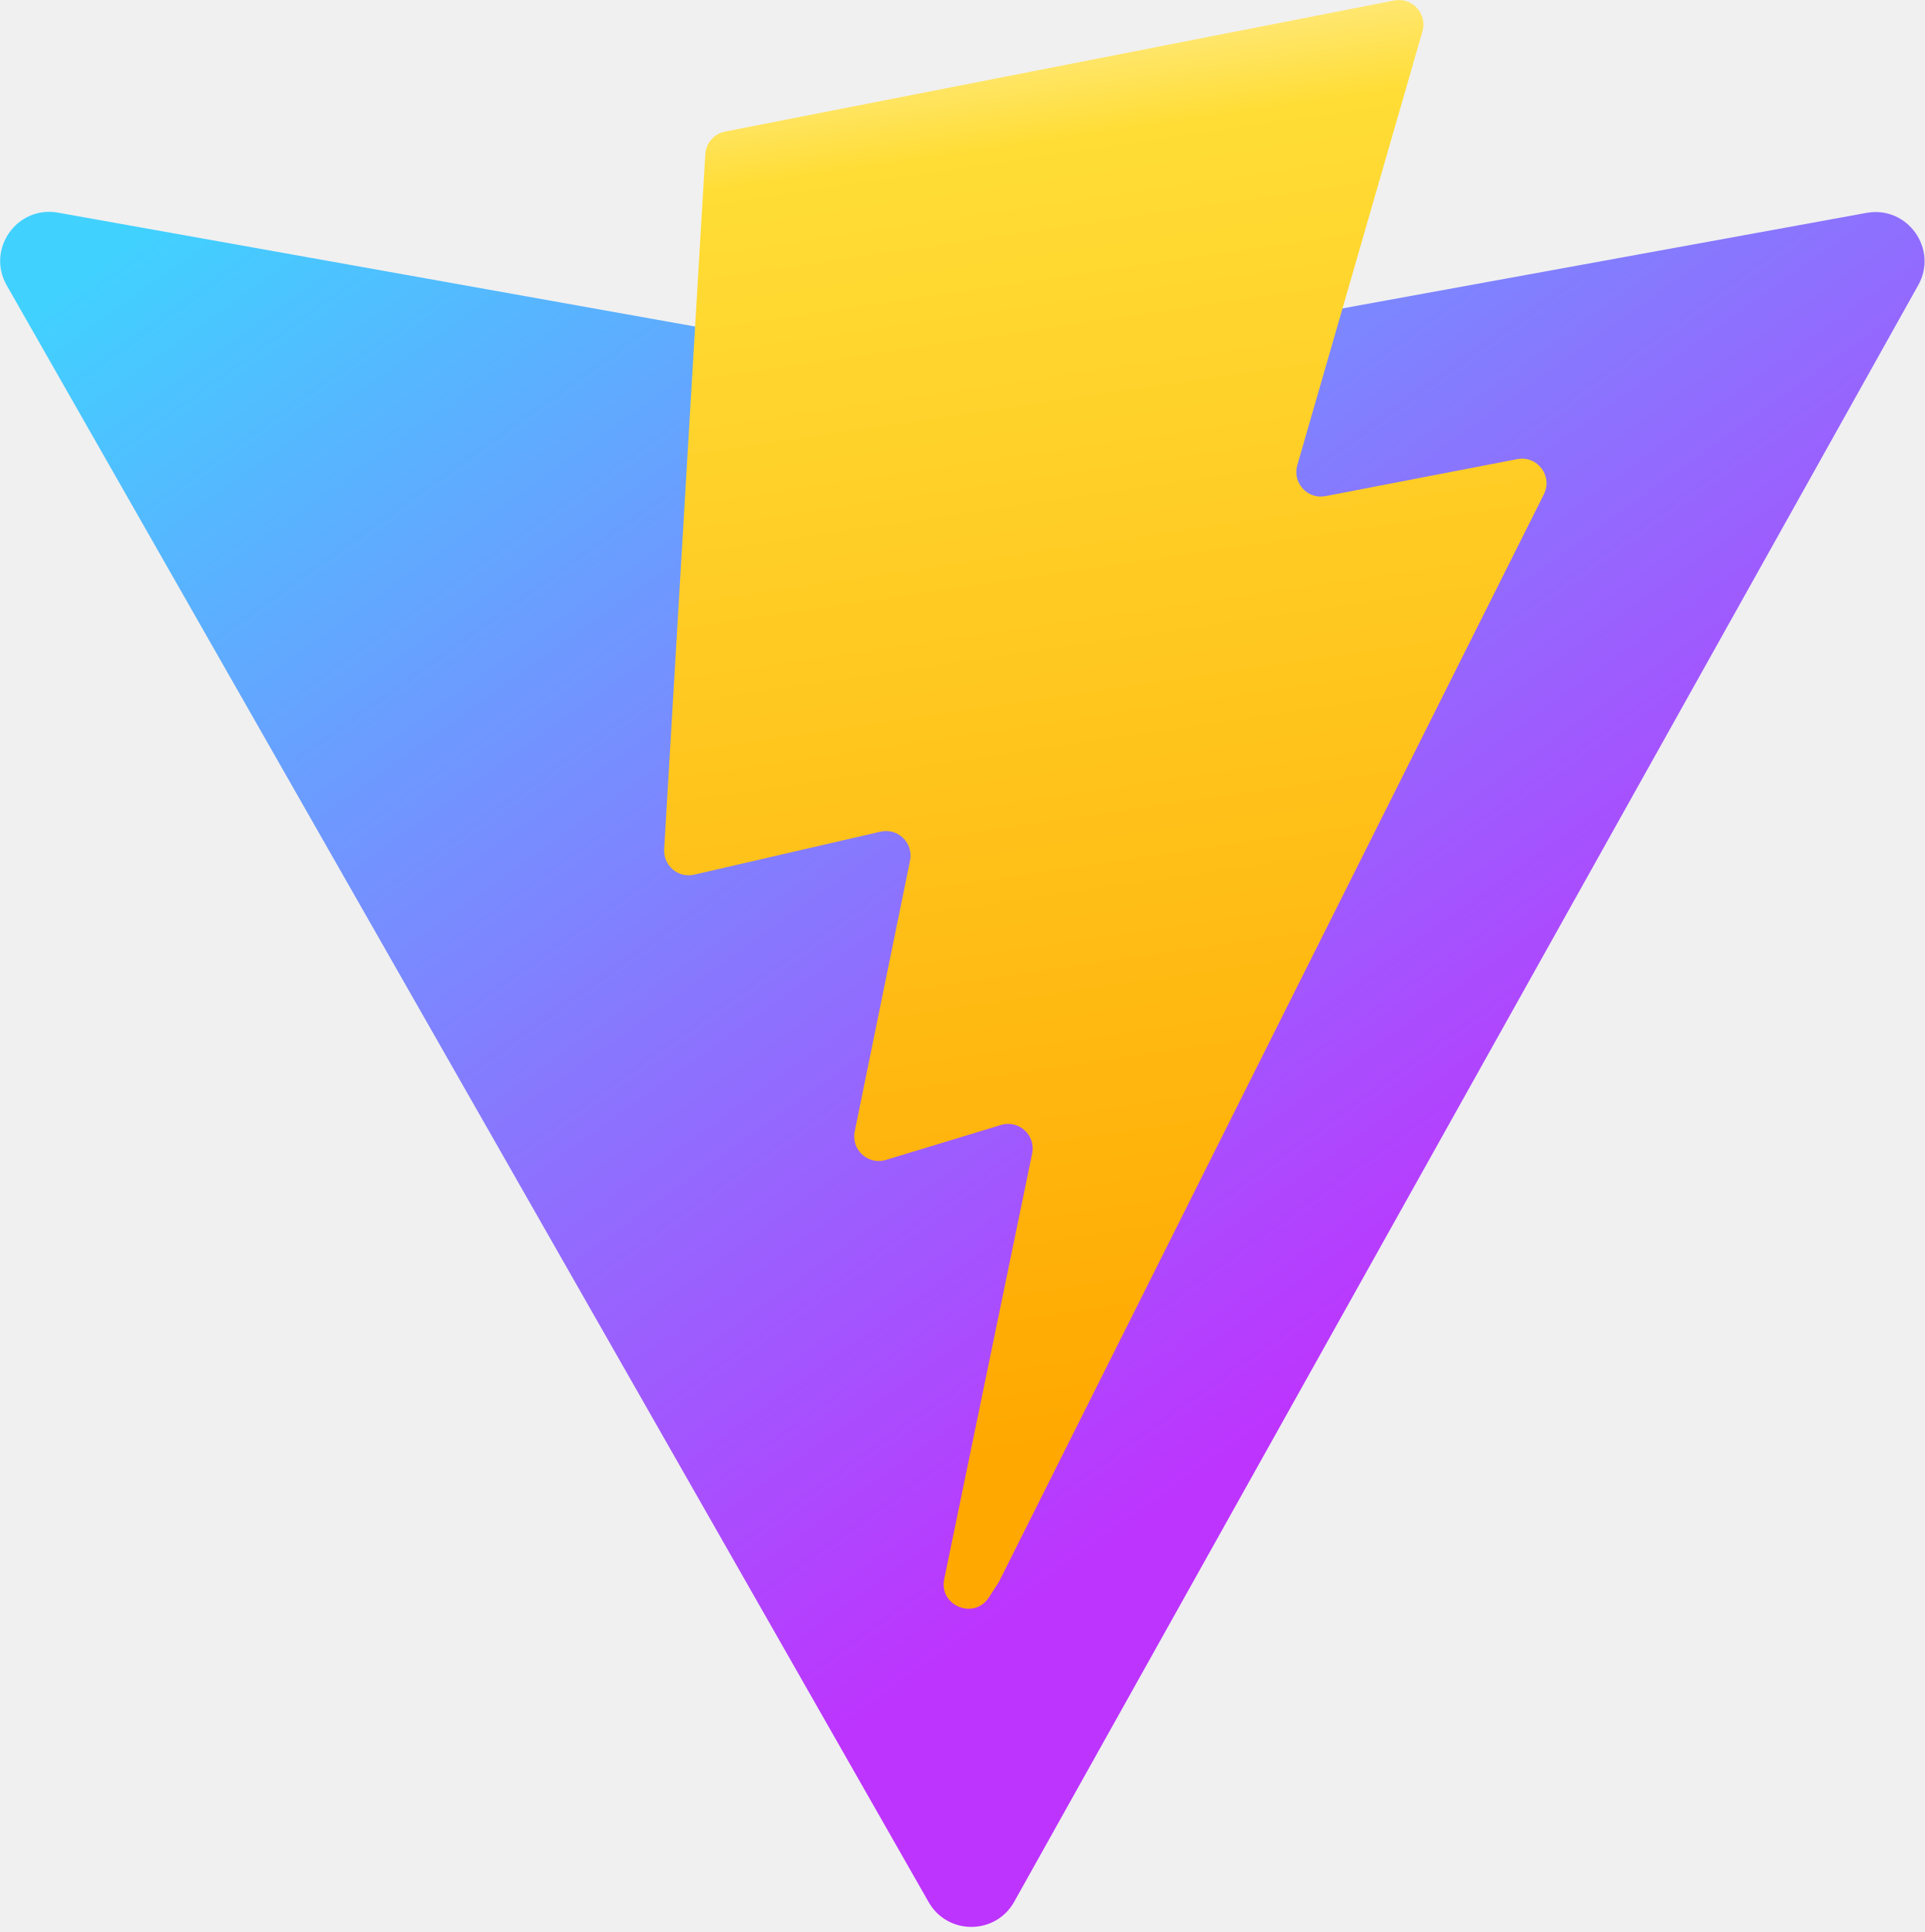
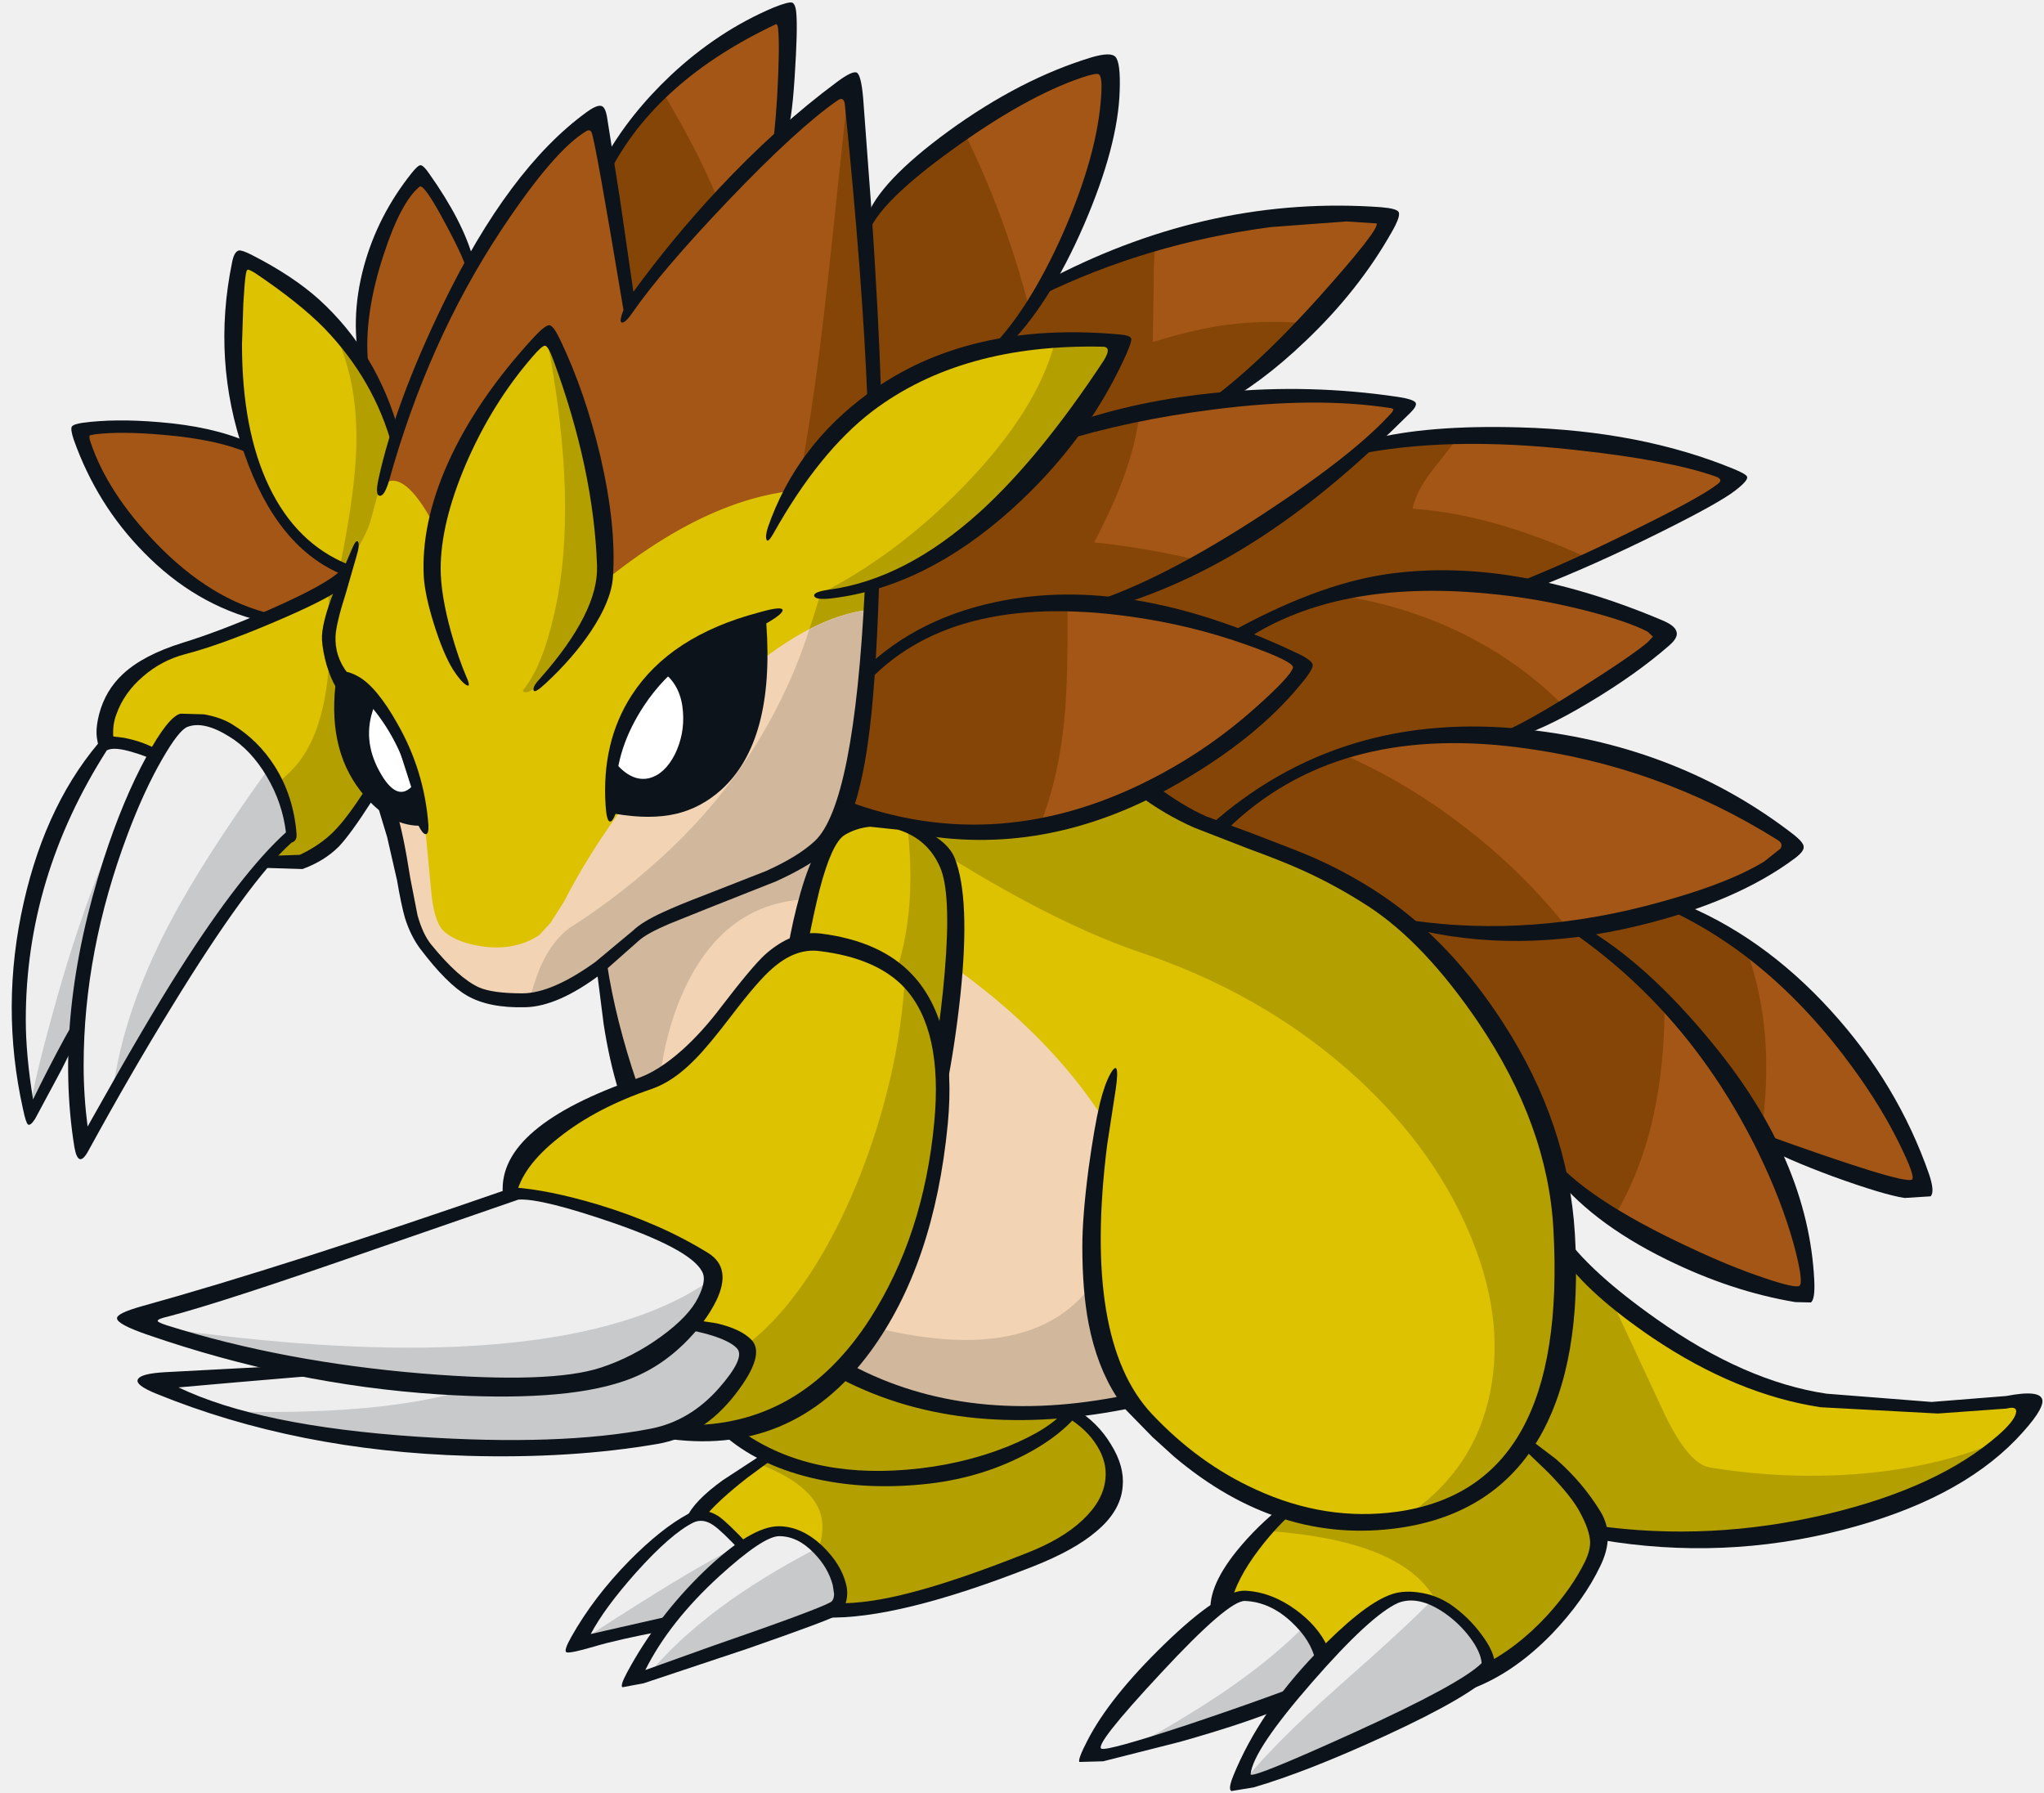
- <svg xmlns="http://www.w3.org/2000/svg" aria-hidden="true" role="img" class="iconify iconify--logos" width="31.88" height="32" preserveAspectRatio="xMidYMid meet" viewBox="0 0 256 257">
-   <defs>
-     <linearGradient id="IconifyId1813088fe1fbc01fb466" x1="-.828%" x2="57.636%" y1="7.652%" y2="78.411%">
-       <stop offset="0%" stop-color="#41D1FF" />
-       <stop offset="100%" stop-color="#BD34FE" />
-     </linearGradient>
-     <linearGradient id="IconifyId1813088fe1fbc01fb467" x1="43.376%" x2="50.316%" y1="2.242%" y2="89.03%">
-       <stop offset="0%" stop-color="#FFEA83" />
-       <stop offset="8.333%" stop-color="#FFDD35" />
-       <stop offset="100%" stop-color="#FFA800" />
-     </linearGradient>
-   </defs>
-   <path fill="url(#IconifyId1813088fe1fbc01fb466)" d="M255.153 37.938L134.897 252.976c-2.483 4.44-8.862 4.466-11.382.048L.875 37.958c-2.746-4.814 1.371-10.646 6.827-9.67l120.385 21.517a6.537 6.537 0 0 0 2.322-.004l117.867-21.483c5.438-.991 9.574 4.796 6.877 9.62Z" />
-   <path fill="url(#IconifyId1813088fe1fbc01fb467)" d="M185.432.063L96.44 17.501a3.268 3.268 0 0 0-2.634 3.014l-5.474 92.456a3.268 3.268 0 0 0 3.997 3.378l24.777-5.718c2.318-.535 4.413 1.507 3.936 3.838l-7.361 36.047c-.495 2.426 1.782 4.5 4.151 3.78l15.304-4.649c2.372-.72 4.652 1.36 4.15 3.788l-11.698 56.621c-.732 3.542 3.979 5.473 5.943 2.437l1.313-2.028l72.516-144.72c1.215-2.423-.88-5.186-3.54-4.672l-25.505 4.922c-2.396.462-4.435-1.77-3.759-4.114l16.646-57.705c.677-2.35-1.37-4.583-3.769-4.113Z" />
+ <svg xmlns="http://www.w3.org/2000/svg" version="1.1" width="309px" height="271px" viewBox="-1.8 -0.15 309.15 270.65">
+   <g>
+     <path fill="#dcc200" d="M153.55 235.45 Q133.6 243.3 124.05 243.0 119.7 242.85 115.5 241.15 113.05 240.2 107.25 237.05 99.6 232.95 104.85 227.05 106.6 225.1 110.1 222.65 L114.75 219.45 160.1 213.25 Q167.2 217.6 166.2 223.85 165.15 230.9 153.55 235.45" />
+     <path fill="#b49f00" d="M153.55 235.45 Q141.2 240.3 133.55 241.95 126.35 243.5 121.1 242.7 L120.25 240.7 Q119.35 239.1 119.6 238.75 123.45 232.65 122.35 228.7 121.0 224.0 112.65 220.9 L114.75 219.45 160.1 213.25 Q167.2 217.6 166.2 223.85 165.15 230.9 153.55 235.45" />
+     <path fill="#eeeeef" d="M110.7 233.7 L99.65 244.75 86.3 247.8 Q86.95 244.9 93.6 237.7 99.8 230.95 102.65 229.25 104.7 228.0 107.15 230.0 L110.7 233.7" />
+     <path fill="#c8c9ca" d="M95.25 241.9 Q104.95 235.8 110.25 233.25 L110.7 233.7 99.65 244.75 86.3 247.8 Q86.35 247.5 95.25 241.9" />
+     <path fill="#eeeeef" d="M123.65 236.3 Q126.65 241.25 124.2 242.6 122.45 243.55 111.1 247.6 L94.3 253.55 Q97.65 245.75 105.75 238.1 113.05 231.2 116.05 231.2 120.6 231.2 123.65 236.3" />
+     <path fill="#c8c9ca" d="M121.7 233.8 Q124.0 236.05 124.85 238.95 125.65 241.8 124.2 242.6 122.55 243.55 112.5 247.1 L96.3 252.8 Q104.85 242.55 121.7 233.8" />
+     <path fill="#a35615" d="M39.25 93.25 Q29.35 91.0 20.1 80.9 11.95 71.95 10.5 64.85 L21.55 64.45 Q30.2 64.95 35.3 67.15 L52.15 87.5 39.25 93.25" />
+     <path fill="#dcc200" d="M25.95 97.7 Q31.5 96.25 36.05 94.35 41.2 92.1 47.5 88.25 53.0 84.9 54.25 101.75 54.85 110.15 54.35 119.25 51.45 123.9 49.25 126.05 47.1 128.25 43.9 129.7 40.4 131.3 30.8 127.6 20.6 123.65 16.5 117.95 12.25 112.1 15.7 105.65 18.95 99.55 25.95 97.7" />
+     <path fill="#b49f00" d="M54.25 101.95 Q54.85 110.35 54.35 119.25 51.45 123.9 49.25 126.05 47.1 128.25 43.9 129.7 L36.7 129.45 Q31.5 128.25 26.3 125.6 L35.4 121.0 Q40.25 118.5 42.75 115.65 49.45 108.15 47.75 88.1 53.05 85.25 54.25 101.95" />
+     <path fill="#eeeeef" d="M24.9 115.5 Q28.3 117.45 19.95 135.35 15.8 144.3 10.95 152.85 L8.1 158.0 Q4.85 164.05 2.8 168.55 -0.95 149.4 5.05 130.9 8.15 121.25 13.9 112.4 L18.5 112.55 Q20.95 113.25 24.9 115.5" />
+     <path fill="#c8c9ca" d="M24.9 115.5 Q28.3 117.45 19.95 135.35 15.8 144.3 10.95 152.85 L8.1 158.0 Q4.85 164.05 2.8 168.55 2.35 166.4 6.9 150.25 12.75 129.55 21.35 113.65 L24.9 115.5" />
+     <path fill="#eeeeef" d="M26.3 108.8 Q31.25 106.95 36.5 112.9 41.5 118.6 42.3 125.8 35.0 132.25 24.4 149.25 20.9 154.85 10.95 172.45 7.75 152.2 15.35 129.55 18.1 121.25 21.6 115.0 24.7 109.4 26.3 108.8" />
+     <path fill="#c8c9ca" d="M23.9 139.15 Q28.95 129.55 38.75 115.95 41.7 120.75 42.3 125.8 32.3 134.65 15.25 164.8 16.75 152.75 23.9 139.15" />
+     <path fill="#dcc200" d="M137.4 222.6 Q117.5 224.95 105.9 213.55 L125.05 205.3 160.1 213.25 Q157.9 216.2 151.7 218.85 145.1 221.7 137.4 222.6" />
+     <path fill="#b49f00" d="M137.4 222.6 Q117.5 224.95 105.9 213.55 L125.05 205.3 160.1 213.25 Q157.9 216.2 151.7 218.85 145.1 221.7 137.4 222.6" />
+     <path fill="#dcc200" d="M284.5 226.95 Q264.9 234.55 238.1 231.5 L227.1 216.8 235.15 189.1 Q238.9 194.55 248.85 201.05 261.55 209.35 274.3 211.3 L292.05 212.35 301.75 211.6 Q303.95 211.35 304.35 212.85 304.8 214.45 302.05 216.5 292.3 223.85 284.5 226.95" />
+     <path fill="#b49f00" d="M235.15 189.1 Q237.0 191.8 241.7 195.75 L249.55 212.6 Q253.4 221.0 256.8 221.55 267.95 223.4 279.15 222.55 290.9 221.6 299.9 217.85 L300.7 217.6 Q277.55 236.0 238.1 231.5 L227.1 216.8 235.15 189.1" />
+     <path fill="#dcc200" d="M229.3 218.15 L233.7 222.15 Q238.45 227.05 240.05 231.5 241.15 234.55 234.9 242.25 227.95 250.8 219.5 253.7 210.35 256.85 201.0 255.65 191.85 254.55 185.9 249.8 180.75 245.75 185.3 237.4 188.75 231.1 194.05 226.95 L229.3 218.15" />
+     <path fill="#b49f00" d="M240.05 231.5 Q241.15 234.55 234.9 242.25 227.95 250.8 219.5 253.7 L219.15 253.85 Q218.45 252.55 217.45 247.75 216.5 243.3 214.8 240.75 209.35 232.5 189.75 231.15 192.2 228.4 194.05 226.95 L229.3 218.15 233.7 222.15 Q238.45 227.05 240.05 231.5" />
+     <path fill="#eeeeef" d="M186.55 241.0 Q192.6 241.2 196.45 247.25 198.0 249.7 198.05 251.8 198.05 254.0 196.3 254.7 191.3 256.7 180.45 260.3 167.7 264.5 163.35 265.15 166.3 259.25 174.6 250.3 183.35 240.85 186.55 241.0" />
+     <path fill="#c8c9ca" d="M198.0 251.1 Q198.35 253.85 196.3 254.7 L185.3 258.65 170.25 263.45 Q178.15 259.0 183.45 255.4 190.35 250.7 195.35 245.7 197.6 248.45 198.0 251.1" />
+     <path fill="#eeeeef" d="M209.4 241.3 Q213.5 239.75 218.45 243.95 223.1 247.9 223.1 251.45 219.6 255.15 207.75 260.85 195.75 266.6 186.2 269.05 187.5 262.7 197.1 252.2 205.7 242.75 209.4 241.3" />
+     <path fill="#c8c9ca" d="M214.75 241.65 Q218.0 242.95 220.6 246.1 223.1 249.1 223.1 251.45 219.6 255.15 207.8 260.8 195.85 266.55 186.3 269.05 191.1 263.15 200.4 254.9 211.35 245.25 214.75 241.65" />
+     <path fill="#a35615" d="M268.8 147.85 Q283.35 160.55 288.7 179.0 283.95 179.75 273.95 176.05 L264.85 172.15 233.65 140.85 249.5 135.9 Q259.7 139.9 268.8 147.85" />
+     <path fill="#854507" d="M249.5 135.9 Q255.65 138.3 262.1 142.65 267.0 155.3 264.5 171.75 L233.65 140.85 249.5 135.9" />
+     <path fill="#a35615" d="M236.8 140.15 Q246.9 145.8 256.0 157.25 269.35 174.15 271.4 194.95 261.35 193.9 250.25 188.4 238.4 182.5 232.55 174.75 L207.95 138.95 236.8 140.15" />
+     <path fill="#854507" d="M207.95 138.95 L236.8 140.15 Q243.15 143.7 249.95 150.5 250.2 170.65 242.3 183.7 236.3 179.6 232.55 174.75 L207.95 138.95" />
+     <path fill="#a35615" d="M247.45 79.85 Q238.05 84.75 229.95 87.9 L183.75 98.65 159.6 92.1 202.85 67.7 Q216.45 65.75 225.95 65.8 244.9 65.9 261.05 72.0 255.35 75.7 247.45 79.85" />
+     <path fill="#854507" d="M218.55 66.0 L214.6 71.05 Q212.35 74.05 211.85 76.55 223.9 77.35 238.7 84.15 233.7 86.5 229.95 87.9 L183.75 98.65 159.6 92.1 202.85 67.7 218.55 66.0" />
+     <path fill="#a35615" d="M192.2 92.05 Q198.9 89.05 205.75 87.95 224.8 84.85 250.15 95.45 248.65 97.7 239.3 103.8 229.5 110.2 225.35 111.1 L183.75 125.9 171.1 119.0 182.6 97.05 Q190.2 92.95 192.2 92.05" />
+     <path fill="#854507" d="M182.6 97.05 L189.8 93.2 Q194.6 90.8 199.15 89.45 209.45 90.75 218.5 95.0 227.9 99.45 234.85 106.55 228.15 110.5 225.35 111.1 L183.75 125.9 171.1 119.0 182.6 97.05" />
+     <path fill="#a35615" d="M183.25 124.5 Q200.7 107.5 231.1 111.7 243.2 113.35 254.1 118.15 264.3 122.65 269.45 128.05 260.65 134.8 246.45 138.2 229.3 142.3 211.35 139.15 L183.25 124.5" />
+     <path fill="#854507" d="M219.85 124.8 Q228.5 131.45 235.3 140.0 223.8 141.3 211.35 139.15 L183.25 124.5 Q190.95 117.0 201.1 113.6 211.05 117.95 219.85 124.8" />
+     <path fill="#dcc200" d="M170.25 118.25 Q176.4 122.9 186.9 126.8 198.45 131.1 205.8 135.9 214.25 141.45 222.55 153.65 233.3 169.5 234.2 185.5 235.2 204.15 230.1 214.75 224.15 227.2 209.7 229.25 196.35 231.15 183.9 224.0 176.65 219.8 168.9 211.6 126.6 220.25 104.1 185.85 92.9 168.7 88.95 145.35 L124.3 117.45 170.25 118.25" />
+     <path fill="#b49f00" d="M170.25 118.25 Q176.4 122.9 186.9 126.8 198.45 131.1 205.8 135.9 214.25 141.45 222.55 153.65 233.3 169.5 234.2 185.5 235.2 203.85 230.3 214.4 224.55 226.75 210.6 229.1 221.2 222.15 223.6 210.1 225.9 198.6 220.2 185.55 214.4 172.25 202.05 161.4 188.75 149.75 170.8 143.7 154.8 138.3 132.4 123.15 131.1 122.25 126.85 124.3 L122.9 126.5 124.3 117.45 170.25 118.25" />
+     <path fill="#f2d4b4" d="M164.6 169.25 Q164.6 174.45 163.7 189.25 163.75 203.2 168.8 211.85 124.4 220.3 102.75 185.8 93.05 170.3 88.95 145.35 L111.6 127.45 Q115.9 130.4 125.0 135.75 134.55 141.35 139.15 144.45 156.0 155.65 164.6 169.25" />
+     <path fill="#f2d4b4" d="M165.5 169.45 Q165.7 169.75 165.1 170.4 164.5 171.05 164.3 170.75 157.5 159.95 145.9 150.7 138.2 144.55 124.85 136.7 L111.1 128.15 Q110.85 127.95 111.3 127.25 111.8 126.55 112.1 126.75 116.65 129.85 125.75 135.2 139.4 143.2 146.9 149.2 158.5 158.4 165.5 169.45" />
+     <path fill="#d1b89d" d="M123.7 129.15 Q125.1 132.15 125.15 135.85 108.45 133.65 101.3 150.15 98.5 156.65 97.8 164.75 97.2 172.05 98.45 178.0 93.8 168.35 91.1 156.9 90.2 153.0 88.95 145.35 L101.6 135.25 Q114.9 125.15 118.25 125.1 121.8 125.05 123.7 129.15" />
+     <path fill="#d1b89d" d="M102.1 184.7 Q106.4 189.8 114.8 194.3 123.3 198.85 132.5 200.85 155.15 205.85 163.8 193.3 164.5 204.4 168.8 211.85 144.0 216.55 126.0 207.6 111.6 200.4 102.1 184.7" />
+     <path fill="#dcc200" d="M142.0 146.6 Q141.5 152.65 140.6 157.9 L119.65 141.75 121.25 132.95 Q122.5 126.95 125.5 125.15 129.35 122.85 134.1 124.2 139.05 125.65 141.15 130.35 143.0 134.45 142.0 146.6" />
+     <path fill="#b49f00" d="M141.15 130.35 Q143.0 134.45 142.0 146.6 141.5 152.65 140.6 157.9 L131.85 151.15 Q137.25 140.4 135.45 124.7 139.45 126.45 141.15 130.35" />
+     <path fill="#dcc200" d="M109.2 151.0 Q116.4 141.7 122.25 142.45 131.7 143.6 136.15 148.75 141.85 155.4 140.5 169.5 138.75 187.9 129.85 200.8 119.0 216.65 101.35 216.2 L75.25 180.3 Q76.2 175.35 82.4 170.6 88.2 166.15 96.45 163.3 99.85 162.15 103.35 158.35 L109.2 151.0" />
+     <path fill="#b49f00" d="M135.05 147.6 Q142.0 154.15 140.5 169.5 138.75 187.9 129.85 200.8 119.0 216.65 101.35 216.2 L92.75 204.35 Q99.75 209.0 107.4 205.3 114.25 201.95 120.6 192.45 126.5 183.45 130.45 171.35 134.4 159.15 135.05 147.6" />
+     <path fill="#eeeeef" d="M96.15 217.15 Q85.0 219.1 64.1 217.85 37.0 216.25 22.05 209.0 L45.85 206.7 101.35 199.85 Q104.8 200.2 107.4 201.1 110.7 202.25 110.5 203.8 110.05 206.7 106.75 210.7 102.3 216.1 96.15 217.15" />
+     <path fill="#c8c9ca" d="M101.35 199.85 Q104.7 200.15 107.75 201.35 111.45 202.75 111.2 204.3 110.85 206.95 107.1 210.95 102.3 216.1 96.15 217.15 L70.35 218.15 Q48.55 217.45 33.15 213.1 49.8 213.5 60.95 211.6 76.0 209.0 86.0 201.75 L101.35 199.85" />
+     <path fill="#eeeeef" d="M76.55 180.3 Q80.2 180.0 91.5 184.0 103.95 188.35 105.25 192.05 106.25 194.8 102.2 199.7 97.7 205.1 90.9 207.35 82.4 210.2 57.15 207.9 29.8 205.4 19.45 198.9 33.45 194.7 56.65 186.65 74.5 180.45 76.55 180.3" />
+     <path fill="#c8c9ca" d="M101.25 200.75 Q96.9 205.4 90.9 207.35 83.05 210.0 59.6 208.1 34.3 206.1 22.25 200.4 47.9 204.1 67.15 203.3 92.55 202.2 105.4 193.4 105.0 196.75 101.25 200.75" />
+     <path fill="#a35615" d="M69.05 38.95 L57.9 65.25 53.7 59.85 Q51.75 51.75 54.1 41.7 56.45 31.65 61.55 26.55 64.4 29.45 67.0 34.5 L69.05 38.95" />
+     <path fill="#a35615" d="M179.7 62.15 L155.0 66.0 145.0 57.6 157.8 42.25 Q168.5 36.75 178.45 34.3 192.8 30.8 207.75 32.75 203.8 39.65 195.05 48.8 186.3 58.0 179.7 62.15" />
+     <path fill="#854507" d="M184.0 48.7 Q189.1 48.05 195.4 48.45 186.5 57.85 179.7 62.15 L155.0 66.0 145.0 57.6 157.8 42.25 Q166.0 38.05 173.1 35.8 172.65 38.05 172.7 42.6 L172.55 51.35 Q178.95 49.35 184.0 48.7" />
+     <path fill="#a35615" d="M167.6 89.9 L129.65 104.8 130.45 88.65 150.65 68.0 Q157.85 64.05 175.55 61.35 196.15 58.15 210.7 60.85 206.2 66.95 193.3 76.1 178.85 86.3 167.6 89.9" />
+     <path fill="#854507" d="M170.55 62.2 Q169.95 67.0 168.05 72.05 166.6 76.0 163.7 81.65 171.25 82.4 179.9 84.45 173.25 88.1 167.6 89.9 L129.65 104.8 130.45 88.65 150.65 68.0 Q153.15 66.65 158.45 65.1 163.85 63.5 170.55 62.2" />
+     <path fill="#a35615" d="M169.75 119.95 Q146.75 130.7 124.2 121.55 L127.8 102.6 Q130.55 99.35 135.9 96.4 142.45 92.85 150.35 91.45 171.65 87.6 195.0 100.35 186.0 112.4 169.75 119.95" />
+     <path fill="#854507" d="M138.4 95.05 Q147.95 90.35 159.65 90.5 159.75 102.0 159.25 107.6 158.4 117.25 155.4 124.65 139.5 127.75 124.2 121.55 L127.8 102.6 Q132.4 98.0 138.4 95.05" />
+     <path fill="#dcc200" d="M50.55 85.8 Q41.0 81.6 36.85 70.6 32.25 58.35 34.85 38.9 41.1 41.9 46.95 47.7 55.45 56.2 58.4 67.0 L58.85 70.7 Q59.25 75.05 58.95 78.35 58.0 89.1 50.55 85.8" />
+     <path fill="#b49f00" d="M58.4 67.0 L58.85 70.7 Q59.25 75.05 58.95 78.35 58.0 89.1 50.55 85.8 L49.6 85.35 Q51.95 73.95 52.1 66.9 52.3 56.7 48.55 49.4 55.8 57.25 58.4 67.0" />
+     <path fill="#dcc200" d="M129.2 39.95 Q131.0 63.15 130.6 74.0 129.7 97.15 129.05 103.95 127.15 122.75 122.45 127.1 118.45 130.75 107.5 135.05 96.6 139.3 94.65 141.1 L87.5 147.55 Q82.85 150.85 77.2 150.85 72.45 150.85 70.2 149.85 66.9 148.35 62.65 143.1 60.6 140.6 59.5 134.05 58.1 125.95 57.0 123.15 52.8 119.6 50.75 113.9 48.55 107.75 50.0 102.1 47.4 100.5 48.1 95.0 48.7 90.2 51.45 84.15 L53.1 81.1 Q54.05 79.35 54.5 77.45 58.65 61.6 65.65 46.85 76.2 24.8 88.45 17.55 89.05 22.6 91.0 33.35 92.85 43.75 93.5 46.2 98.75 38.45 107.6 29.0 118.65 17.2 126.35 13.1 127.55 18.4 129.2 39.95" />
+     <path fill="#b49f00" d="M130.1 53.25 Q130.85 66.85 130.6 74.0 129.7 97.15 129.05 103.95 127.15 122.75 122.45 127.1 118.45 130.75 107.5 135.05 96.6 139.3 94.65 141.1 93.6 142.1 92.05 141.1 90.55 140.15 89.7 138.15 87.5 132.8 92.55 130.05 98.4 127.0 101.55 124.45 108.7 118.75 113.95 109.6 129.55 82.75 128.3 29.25 129.45 41.35 130.1 53.25" />
+     <path fill="#f2d4b4" d="M55.5 121.7 L59.25 123.35 Q61.45 124.35 61.45 124.75 62.45 132.7 63.05 135.4 64.1 140.1 65.85 141.45 68.1 143.3 72.0 143.6 76.55 143.9 80.25 141.45 81.15 140.85 84.4 134.7 88.2 127.35 92.55 122.2 105.65 106.8 109.25 103.4 120.2 93.1 129.85 92.55 128.35 121.65 122.45 127.1 118.45 130.75 107.5 135.05 96.6 139.3 94.65 141.1 84.25 150.85 77.2 150.85 72.45 150.85 70.2 149.85 66.9 148.35 62.65 143.1 60.6 140.6 59.5 134.05 58.1 125.95 57.0 123.15 L55.5 121.7" />
+     <path fill="#a35615" d="M93.2 48.0 L87.65 30.5 Q89.25 23.9 97.75 15.05 106.9 5.55 116.35 2.1 117.3 8.85 116.85 15.45 116.45 21.55 115.4 22.35 L93.2 48.0" />
+     <path fill="#854507" d="M87.65 30.5 Q88.45 27.2 91.4 22.8 94.4 18.35 98.75 14.05 105.05 24.75 107.4 31.55 L93.2 48.0 87.65 30.5" />
+     <path fill="#a35615" d="M142.7 20.75 Q155.2 11.8 165.65 8.95 166.75 17.5 161.6 31.4 156.4 45.35 149.55 51.9 L130.8 60.25 128.75 34.75 Q130.55 29.4 142.7 20.75" />
+     <path fill="#854507" d="M128.75 34.75 Q129.65 32.05 133.95 27.9 138.15 23.85 144.1 19.75 150.4 32.55 153.95 46.6 151.85 49.7 149.55 51.9 L130.8 60.25 128.75 34.75" />
+     <path fill="#a35615" d="M126.65 12.5 Q127.8 17.7 129.35 39.65 131.0 63.0 130.6 73.95 112.15 68.8 90.9 85.35 80.25 93.6 73.3 102.9 70.9 93.7 67.55 85.25 60.8 68.3 56.0 72.1 60.1 57.6 68.25 42.1 78.8 21.95 88.45 17.55 89.05 22.6 90.95 33.1 92.75 43.25 93.4 45.7 102.35 34.8 107.7 29.05 119.3 16.45 126.65 12.5" />
+     <path fill="#a35615" d="M130.8 73.15 Q131.15 73.25 130.9 74.05 130.7 74.9 130.35 74.8 114.65 70.4 96.35 82.55 85.3 89.9 75.75 101.25 73.5 103.9 73.05 103.8 72.6 103.7 71.8 100.8 67.95 86.7 63.75 78.8 59.25 70.45 56.15 72.85 55.45 71.75 56.7 71.05 57.9 70.4 58.95 70.75 63.15 72.2 68.1 84.25 71.15 91.65 73.7 101.0 83.05 89.55 94.4 81.8 113.9 68.4 130.8 73.15" />
+     <path fill="#854507" d="M126.65 12.5 Q127.8 17.7 129.35 39.65 131.0 63.0 130.6 73.95 125.1 72.4 118.9 72.9 121.4 61.5 124.1 35.6 126.5 12.6 126.65 12.5" />
+     <path fill="#f2d4b4" d="M130.6 91.75 L130.5 93.2 Q119.75 93.35 104.2 109.8 91.2 123.5 84.25 137.15 82.2 141.2 80.7 142.2 76.85 144.8 71.85 144.2 67.7 143.75 65.15 141.7 63.3 140.25 62.4 136.55 61.65 133.4 60.45 123.7 L62.5 124.7 63.5 135.25 Q64.0 139.45 65.55 140.65 67.6 142.3 71.5 142.8 76.25 143.35 79.75 141.05 L81.5 139.15 83.55 135.9 Q90.2 122.9 102.5 109.6 118.35 92.5 130.6 91.75" />
+     <path fill="#0d131a" d="M50.0 102.1 Q52.6 100.9 57.5 108.65 62.65 116.8 62.05 124.0 61.05 124.15 59.0 123.25 56.4 122.1 54.3 120.0 48.3 113.75 50.0 102.1" />
+     <path fill="#0d131a" d="M90.7 121.75 Q89.4 115.7 93.75 107.75 99.6 96.95 113.15 93.1 114.05 104.5 111.1 111.85 106.05 124.45 90.7 121.75" />
+     <path fill="#dcc200" d="M86.7 95.15 Q84.55 98.95 79.7 103.4 73.45 109.25 72.4 109.2 71.1 109.15 67.95 102.35 62.35 90.2 64.7 77.45 67.5 62.5 80.9 50.45 83.85 54.35 86.7 64.35 89.95 75.9 89.45 85.1 89.15 90.75 86.7 95.15" />
+     <path fill="#b49f00" d="M86.9 67.35 Q89.5 75.45 89.85 80.85 90.7 93.2 79.7 103.4 L78.15 104.25 Q77.3 104.45 77.3 104.0 80.2 100.55 82.05 92.35 85.8 75.95 80.85 50.45 L80.9 50.45 Q85.8 63.8 86.9 67.35" />
+     <path fill="#dcc200" d="M114.3 80.2 Q118.4 68.5 129.8 60.55 145.0 49.95 167.9 51.25 159.5 66.1 148.25 76.8 134.75 89.65 123.55 89.45 L117.35 89.25 Q111.7 87.6 114.3 80.2" />
+     <path fill="#b49f00" d="M148.25 76.8 Q134.75 89.65 123.55 89.45 L121.8 89.65 Q133.7 83.7 144.05 73.05 155.05 61.7 157.75 51.35 162.7 50.95 167.9 51.25 159.5 66.1 148.25 76.8" />
+     <path fill="#ffffff" d="M98.85 101.55 Q101.25 103.6 101.5 107.3 101.75 110.65 100.3 113.65 98.75 116.7 96.4 117.3 93.75 117.95 91.2 114.9 91.5 112.5 92.65 109.6 94.85 103.85 98.85 101.55" />
+     <path fill="#ffffff" d="M54.75 106.6 Q56.65 107.8 58.7 113.35 L60.4 118.65 Q58.1 120.9 55.55 116.2 52.95 111.4 54.75 106.6" />
+     <path fill="#d1b89d" d="M120.0 96.65 L120.6 94.8 Q125.75 92.15 130.15 91.8 L130.05 93.25 Q128.35 121.65 122.45 127.1 118.45 130.75 107.5 135.05 96.6 139.3 94.65 141.1 L87.85 147.3 Q83.4 150.55 78.25 150.8 79.4 147.0 80.0 145.7 81.65 142.05 84.2 140.05 92.55 134.75 99.8 127.85 113.7 114.55 120.0 96.65" />
+     <path fill="#0d131a" d="M115.25 220.15 L111.25 223.1 Q106.9 226.5 104.95 228.85 L102.1 229.1 Q103.15 226.65 107.5 223.5 L114.0 219.25 115.25 220.15" />
+     <path fill="#0d131a" d="M154.4 236.55 Q133.95 244.6 123.05 244.25 124.45 243.5 124.7 242.1 129.5 242.2 136.1 240.45 142.9 238.7 153.25 234.6 158.85 232.45 161.95 229.5 165.1 226.55 165.4 223.25 165.65 220.7 164.1 218.25 162.6 215.8 159.65 214.0 L160.85 212.7 Q164.25 214.75 166.25 218.1 168.3 221.4 168.0 224.45 167.7 228.15 164.05 231.2 160.75 234.05 154.4 236.55" />
+     <path fill="#0d131a" d="M84.6 247.2 Q88.0 241.15 93.4 235.65 98.2 230.8 102.25 228.6 104.45 227.4 106.9 228.95 108.25 229.9 111.35 233.2 L110.2 234.2 Q107.35 231.15 106.1 230.3 104.5 229.2 103.05 229.9 99.65 231.6 94.4 237.45 89.6 242.85 87.55 246.75 L99.85 243.95 98.4 246.3 Q91.55 247.6 88.05 248.65 84.3 249.75 83.85 249.5 83.45 249.25 84.6 247.2" />
+     <path fill="#0d131a" d="M123.8 241.95 Q124.35 241.65 124.35 240.65 L124.15 239.35 Q123.45 236.7 121.3 234.5 118.85 231.95 116.05 231.95 113.65 231.95 107.0 238.0 99.45 244.9 95.8 252.2 L105.7 248.65 Q121.75 243.1 123.8 241.95 M122.7 233.55 Q125.4 236.2 126.15 239.15 126.55 240.65 126.1 242.1 125.7 243.45 124.75 243.95 123.35 244.75 111.3 248.95 L95.55 254.2 92.35 254.8 Q91.95 254.6 93.05 252.55 97.6 244.1 104.7 237.25 111.85 230.4 116.05 230.45 119.55 230.5 122.7 233.55" />
+     <path fill="#0d131a" d="M22.2 63.45 Q30.3 64.1 35.65 66.45 L35.7 68.1 Q31.1 66.1 23.15 65.4 16.55 64.8 12.55 65.3 L11.8 65.45 Q11.6 65.65 11.9 66.5 14.45 74.1 21.7 81.65 30.1 90.4 39.4 92.5 L37.7 93.55 Q27.7 91.1 19.95 83.15 12.85 75.95 9.35 66.1 8.85 64.6 9.05 64.15 9.3 63.75 10.75 63.55 15.6 62.9 22.2 63.45" />
+     <path fill="#0d131a" d="M25.75 96.85 Q31.6 95.05 39.1 91.75 47.75 87.95 49.75 85.85 51.65 83.95 50.8 86.2 L49.55 88.8 Q46.9 90.65 39.2 93.9 31.25 97.25 26.2 98.55 22.6 99.5 19.8 101.95 16.95 104.4 15.8 107.65 15.1 109.5 15.4 111.75 L13.4 113.35 Q12.85 111.8 12.8 110.6 12.75 109.35 13.2 107.6 14.15 104.0 16.8 101.55 19.85 98.7 25.75 96.85" />
+     <path fill="#0d131a" d="M53.6 118.8 L54.45 120.75 Q51.25 125.75 49.45 127.65 47.25 129.85 43.95 131.05 L37.55 130.85 39.2 129.05 43.55 128.9 Q46.6 127.45 48.65 125.4 50.75 123.3 53.6 118.8" />
+     <path fill="#0d131a" d="M14.1 110.85 L16.95 111.2 Q20.25 111.85 22.35 113.25 L21.75 114.65 Q19.9 113.85 18.35 113.4 15.45 112.5 14.35 113.1 2.1 132.3 2.1 153.85 2.1 159.15 3.2 165.9 5.2 161.75 7.9 156.75 L10.3 152.5 10.35 155.7 7.5 161.4 3.5 168.85 Q2.75 170.0 2.4 169.65 2.1 169.35 1.7 167.45 -1.8 151.85 1.8 136.05 5.3 120.6 14.1 110.85" />
+     <path fill="#0d131a" d="M32.85 111.0 Q29.0 108.6 26.55 109.55 25.25 110.05 22.75 114.4 20.0 119.15 17.5 125.8 10.85 143.5 10.85 160.75 10.85 165.35 11.45 170.0 L12.15 168.75 Q20.3 154.2 25.4 146.2 34.7 131.6 41.45 125.5 40.9 121.0 38.55 117.05 36.15 113.0 32.85 111.0 M43.05 125.7 Q43.15 126.8 42.3 127.05 35.85 132.8 24.1 152.0 18.15 161.65 11.6 173.6 10.05 176.5 9.45 173.1 6.25 153.25 13.9 129.5 16.8 120.55 20.35 114.05 23.65 108.0 25.5 107.55 L29.05 107.65 Q31.6 108.1 33.3 109.15 37.25 111.55 39.75 115.5 42.6 120.0 43.05 125.7" />
+     <path fill="#0d131a" d="M159.4 212.75 L161.8 212.8 Q158.65 217.0 152.3 220.1 145.25 223.55 136.75 224.2 128.25 224.9 120.8 223.1 112.65 221.1 107.55 216.55 L109.95 215.8 Q120.0 223.15 135.3 221.9 143.4 221.25 150.6 218.4 157.2 215.7 159.4 212.75" />
+     <path fill="#0d131a" d="M234.45 189.6 L234.55 186.1 Q238.5 191.9 248.8 199.15 262.1 208.55 274.45 210.4 L290.35 211.65 301.65 210.75 Q306.8 209.75 307.1 211.35 307.35 212.9 303.15 217.3 294.2 226.55 276.9 231.0 258.8 235.65 240.25 232.5 L239.95 231.45 239.55 230.35 Q256.9 232.8 274.6 228.6 291.35 224.6 300.4 216.7 302.75 214.65 303.1 213.4 303.4 212.2 301.7 212.65 L291.3 213.4 273.55 212.45 Q260.85 210.5 248.15 201.95 238.35 195.3 234.45 189.6" />
+     <path fill="#0d131a" d="M229.8 217.45 L233.55 220.3 Q237.55 223.8 240.25 228.2 242.5 231.85 240.25 236.45 237.8 241.6 233.0 246.65 226.9 252.95 220.2 255.25 L218.7 255.7 222.2 251.6 Q227.6 248.95 232.25 243.9 236.0 239.75 237.95 235.75 238.75 234.05 238.7 232.75 238.6 231.0 237.2 228.4 236.0 226.05 232.3 222.25 L228.75 218.85 229.8 217.45" />
+     <path fill="#0d131a" d="M184.35 242.25 Q182.75 242.55 181.4 244.15 180.55 240.05 185.2 234.25 188.3 230.4 192.45 227.15 L194.6 227.65 Q191.65 230.0 188.7 233.85 185.15 238.5 184.35 242.25" />
+     <path fill="#0d131a" d="M186.55 240.2 Q190.5 240.4 194.2 243.1 197.55 245.55 199.0 248.7 L197.15 250.7 Q196.45 247.65 193.55 244.95 190.3 241.9 186.5 241.75 184.0 241.65 173.8 252.65 163.6 263.6 164.8 264.1 165.75 264.45 177.75 260.5 187.75 257.15 194.45 254.6 L193.1 256.35 191.7 258.1 Q186.25 260.35 176.7 263.05 L165.05 266.0 161.45 266.1 Q161.2 265.7 162.65 262.9 166.0 256.35 174.3 248.3 182.8 240.05 186.55 240.2" />
+     <path fill="#0d131a" d="M220.55 247.3 Q218.9 245.1 216.65 243.55 212.7 240.85 209.65 242.05 205.45 243.95 196.65 254.05 187.7 264.3 187.35 267.95 187.25 268.8 203.0 261.65 219.15 254.3 222.3 251.15 222.15 249.45 220.55 247.3 M208.25 240.9 Q210.15 240.1 212.7 240.45 215.35 240.8 217.55 242.25 220.3 244.15 222.25 246.8 224.3 249.5 224.3 251.5 L224.05 252.6 Q220.75 256.15 207.7 262.15 195.85 267.6 187.8 269.95 L184.45 270.5 Q183.9 270.25 184.75 268.15 188.65 258.6 197.2 249.7 204.15 242.5 208.25 240.9" />
+     <path fill="#0d131a" d="M249.25 136.6 L251.8 135.95 Q264.7 141.0 275.15 152.5 285.25 163.6 290.0 177.3 290.85 179.9 290.2 180.55 L286.25 180.8 Q283.05 180.3 275.45 177.55 267.9 174.75 265.3 173.1 L264.0 170.8 Q286.4 178.9 287.4 178.0 287.9 177.55 285.55 172.75 282.8 167.1 278.5 161.2 265.85 143.8 249.25 136.6" />
+     <path fill="#0d131a" d="M235.0 139.9 L237.15 139.45 Q247.15 145.05 257.4 157.65 271.7 175.15 272.6 193.2 272.75 196.1 272.1 196.6 L269.75 196.55 Q260.1 194.95 250.25 190.1 238.55 184.35 232.7 176.6 L232.4 173.95 Q237.6 180.8 253.9 188.35 259.95 191.2 265.05 192.9 269.9 194.55 270.4 194.05 271.0 193.4 269.5 187.8 267.65 181.15 264.1 173.85 253.6 152.4 235.0 139.9" />
+     <path fill="#0d131a" d="M260.45 70.55 Q262.4 71.35 262.45 71.75 262.6 72.3 260.65 73.8 258.3 75.65 249.25 80.15 239.2 85.15 230.2 88.65 L226.9 88.05 Q235.35 84.75 245.8 79.55 255.55 74.75 257.95 72.85 259.0 72.1 257.6 71.65 250.65 69.2 236.35 67.65 217.0 65.5 202.95 68.45 L205.35 66.1 Q214.15 63.85 228.05 64.25 246.4 64.75 260.45 70.55" />
+     <path fill="#0d131a" d="M249.55 93.4 Q251.5 94.2 251.75 95.1 252.1 96.0 250.65 97.25 245.6 101.65 238.55 105.85 231.15 110.3 226.7 111.3 L223.4 111.05 Q226.7 110.35 236.7 104.05 245.15 98.7 247.4 96.75 L248.2 95.9 247.4 95.15 Q244.55 93.65 238.4 92.05 230.75 90.05 222.85 89.35 200.55 87.3 186.75 96.25 L184.1 95.35 Q197.15 88.1 207.6 86.5 226.45 83.65 249.55 93.4" />
+     <path fill="#0d131a" d="M211.2 139.9 L209.3 138.45 Q227.65 141.6 247.05 136.65 259.1 133.55 265.05 129.9 L267.5 127.95 Q267.95 127.2 267.05 126.65 249.05 115.35 227.85 112.65 200.15 109.1 183.8 125.05 L181.1 124.55 Q200.9 106.85 229.2 109.95 252.25 112.5 269.5 125.85 270.95 127.0 271.0 127.65 271.1 128.35 269.7 129.4 260.9 136.0 246.1 139.6 227.55 144.1 211.2 139.9" />
+     <path fill="#0d131a" d="M88.5 146.6 L90.0 145.35 Q91.3 153.9 94.55 163.45 93.95 163.5 91.75 164.55 90.35 160.0 89.5 154.5 L88.5 146.6" />
+     <path fill="#0d131a" d="M195.45 131.35 Q192.3 129.9 186.95 127.95 L178.85 124.8 Q174.3 122.8 170.2 119.7 L173.0 118.45 Q177.0 121.45 180.55 123.05 L187.7 125.7 Q194.65 128.35 196.95 129.35 202.75 131.95 207.5 135.2 217.7 142.15 225.6 154.4 235.4 169.6 236.4 186.25 237.55 205.6 231.1 216.9 224.35 228.6 209.85 230.7 191.6 233.3 175.75 219.9 L172.5 216.95 168.4 212.75 Q142.75 217.75 124.25 207.55 L125.85 205.45 Q143.45 215.35 167.1 210.9 164.1 206.25 162.85 199.8 161.9 194.85 161.9 188.15 161.9 183.55 162.85 176.3 163.7 170.1 164.55 166.5 165.25 163.65 166.15 162.0 167.05 160.45 167.15 161.7 167.25 162.65 166.75 165.65 L165.65 172.8 Q161.95 202.3 172.4 213.45 179.45 220.95 188.15 224.9 198.7 229.75 209.55 228.25 222.55 226.4 228.4 215.8 234.25 205.25 233.15 185.55 232.3 169.8 221.8 154.25 213.65 142.25 205.25 136.75 200.4 133.6 195.45 131.35" />
+     <path fill="#0d131a" d="M125.05 124.4 Q129.7 121.75 135.95 124.25 141.45 126.45 142.6 129.4 145.0 135.45 143.45 150.2 142.65 157.65 141.3 164.4 L139.75 157.75 Q140.6 152.45 141.1 146.5 142.1 134.55 140.35 130.7 138.5 126.5 134.05 125.1 L129.8 124.65 Q127.7 124.85 125.95 125.9 124.0 127.1 122.15 134.2 121.25 137.85 120.45 142.05 L117.35 143.15 Q118.1 138.7 119.3 134.55 121.65 126.35 125.05 124.4" />
+     <path fill="#0d131a" d="M76.25 180.5 L74.25 180.1 Q73.5 169.95 94.75 162.65 97.8 161.6 101.4 158.4 104.4 155.7 107.2 152.0 111.9 145.85 113.9 144.0 118.05 140.3 122.3 140.8 131.45 141.95 136.2 147.05 143.0 154.3 141.55 169.6 139.5 190.9 129.8 204.1 117.95 220.2 98.4 217.1 L101.4 215.15 Q119.15 215.6 129.8 199.05 137.9 186.4 139.5 169.4 140.85 155.35 135.0 149.0 130.8 144.5 122.1 143.45 118.5 143.0 115.0 146.1 112.85 147.95 108.85 153.2 105.3 157.85 103.35 159.8 100.1 163.15 96.8 164.3 88.4 167.15 82.75 171.65 77.1 176.1 76.25 180.5" />
+     <path fill="#0d131a" d="M109.75 203.65 Q108.95 202.65 106.35 201.75 103.8 200.9 101.3 200.65 L102.55 199.15 106.55 199.75 Q110.25 200.6 111.85 202.25 114.05 204.5 109.45 210.45 104.55 216.8 97.65 218.0 84.55 220.25 68.9 219.8 43.1 219.05 21.95 210.45 18.45 209.05 19.1 208.15 19.65 207.35 23.15 207.15 L45.8 205.95 47.3 206.55 Q48.85 207.15 49.05 207.4 L34.3 208.65 25.2 209.45 Q37.4 215.3 61.25 216.9 82.85 218.35 96.6 215.7 102.55 214.55 106.95 209.55 110.85 205.1 109.75 203.65" />
+     <path fill="#0d131a" d="M19.55 197.2 Q41.55 191.1 75.8 179.2 81.1 179.55 88.65 181.8 98.1 184.65 105.35 189.15 108.9 191.4 106.55 196.3 104.85 199.75 101.55 202.95 97.45 206.9 92.4 208.55 83.1 211.7 64.5 210.5 42.4 209.05 20.55 201.5 15.9 199.9 15.9 199.0 15.85 198.25 19.55 197.2 M76.6 181.05 L54.9 188.55 Q31.85 196.6 23.55 198.75 22.0 199.1 22.05 199.4 22.05 199.6 23.4 200.05 41.0 205.6 62.05 207.35 81.55 208.95 89.1 206.45 93.95 204.85 98.2 201.75 102.4 198.7 103.8 195.85 104.95 193.55 104.55 192.3 103.35 188.9 91.2 184.65 80.05 180.8 76.6 181.05" />
+     <path fill="#0d131a" d="M60.45 25.8 Q61.4 24.6 61.8 24.6 62.25 24.6 63.1 25.85 68.2 33.05 69.75 38.7 69.0 42.65 68.85 40.85 68.75 39.35 65.55 33.4 62.3 27.3 61.65 27.85 58.8 30.2 56.2 38.2 53.4 46.75 53.8 53.6 53.9 56.1 54.6 59.0 L52.85 55.7 Q51.0 48.1 53.25 39.85 55.35 32.2 60.45 25.8" />
+     <path fill="#0d131a" d="M118.65 1.75 Q118.85 4.15 118.4 11.1 117.9 19.0 117.05 19.65 L114.9 21.7 Q115.3 21.3 115.75 14.1 116.15 6.8 115.9 4.05 115.85 3.35 115.6 3.25 97.45 11.8 90.35 25.75 89.75 24.25 89.7 23.5 93.45 16.85 99.65 11.0 106.8 4.3 115.2 0.75 117.45 -0.15 118.0 0.0 118.55 0.2 118.65 1.75" />
+     <path fill="#0d131a" d="M207.1 30.95 Q209.5 31.15 209.75 31.7 210.05 32.35 208.7 34.7 203.7 43.55 195.65 51.2 188.8 57.75 182.35 61.1 L179.25 61.5 Q187.4 56.0 197.7 44.55 206.95 34.2 206.4 33.4 L201.9 33.1 190.45 33.95 Q171.8 36.4 155.6 44.3 L157.45 41.55 Q181.6 29.1 207.1 30.95" />
+     <path fill="#0d131a" d="M163.4 8.25 Q166.2 7.45 166.9 8.2 167.7 9.05 167.55 13.35 167.3 21.65 162.2 33.5 156.8 46.0 150.1 52.45 L147.5 52.8 Q153.6 46.95 158.95 34.95 164.2 23.0 164.75 14.1 164.95 11.2 164.4 10.85 164.05 10.6 161.8 11.35 153.3 14.25 142.3 22.2 131.05 30.3 129.5 34.95 L129.25 32.6 Q131.05 27.2 141.65 19.45 152.6 11.5 163.4 8.25" />
+     <path fill="#0d131a" d="M190.95 79.5 Q179.7 87.25 167.7 91.05 L163.25 90.75 Q173.95 87.35 189.25 77.35 203.2 68.2 208.8 61.9 L208.95 61.5 208.65 61.35 Q197.2 59.55 181.7 61.55 169.05 63.15 158.25 66.5 L159.8 63.8 Q170.3 60.1 182.8 58.95 196.3 57.65 209.7 59.65 211.95 60.0 212.3 60.5 212.6 61.0 211.4 62.15 200.6 72.9 190.95 79.5" />
+     <path fill="#0d131a" d="M186.65 97.1 Q178.2 94.1 169.05 92.85 141.65 89.05 128.85 103.4 L128.65 101.1 Q137.1 92.75 150.4 90.35 170.2 86.8 194.8 98.6 196.7 99.55 196.75 100.2 196.75 101.0 194.65 103.45 188.2 111.2 176.9 117.8 157.3 129.3 137.3 125.85 135.3 124.5 133.05 124.1 L129.15 124.0 124.95 124.15 125.75 120.55 Q149.6 129.7 173.75 116.7 181.65 112.45 188.25 106.5 193.45 101.85 193.75 100.6 194.0 99.7 186.65 97.1" />
+     <path fill="#0d131a" d="M33.3 39.3 Q33.6 37.7 34.3 37.5 34.75 37.4 36.15 38.1 42.45 41.3 46.45 44.9 55.25 52.9 58.6 65.1 L57.55 67.2 Q54.8 57.05 47.2 49.2 43.45 45.4 36.85 40.95 35.9 40.35 35.65 40.4 35.45 40.5 35.35 41.3 35.2 42.25 35.0 45.55 L34.8 51.7 Q34.8 64.65 38.9 73.2 43.05 81.85 50.9 85.0 L50.2 86.6 Q40.1 82.55 35.15 68.2 30.25 54.15 33.3 39.3" />
+     <path fill="#0d131a" d="M46.9 96.4 Q46.75 94.05 48.8 88.8 L51.45 82.6 Q52.05 81.15 52.35 81.55 52.65 82.0 52.1 83.8 L50.5 89.35 Q49.05 93.9 48.95 95.8 48.8 98.9 50.8 101.45 49.15 105.0 49.35 104.05 48.35 102.65 47.6 100.2 47.0 98.05 46.9 96.4" />
+     <path fill="#0d131a" d="M128.75 14.45 L130.0 31.25 Q131.1 47.65 131.45 58.8 L129.4 60.3 Q128.7 42.2 126.0 15.6 125.9 14.15 124.95 14.75 118.85 18.95 108.3 30.0 98.35 40.45 94.0 46.7 92.85 48.4 92.3 48.4 91.75 48.4 92.5 46.5 88.3 21.3 87.7 19.7 87.5 19.15 86.95 19.4 82.05 22.25 73.95 34.5 62.9 51.25 57.05 72.3 56.35 74.65 55.65 74.6 54.9 74.55 55.45 72.05 57.95 60.6 65.15 45.75 75.15 25.1 86.95 16.55 88.55 15.4 89.2 15.65 89.8 15.85 90.05 17.55 L91.95 29.6 94.0 43.75 Q99.85 35.7 106.85 28.2 115.7 18.75 124.8 12.0 127.15 10.25 127.8 10.6 128.45 11.0 128.75 14.45" />
+     <path fill="#0d131a" d="M129.0 88.6 L130.15 88.55 131.15 88.35 Q130.65 103.8 129.45 112.1 127.7 124.35 123.85 127.85 121.1 130.4 115.6 132.9 L106.0 136.7 99.4 139.35 Q96.0 140.8 94.8 141.9 L89.2 146.85 Q82.6 151.85 77.65 151.95 72.15 152.1 68.85 150.2 65.8 148.45 61.75 143.1 60.3 141.15 59.45 138.45 58.9 136.55 58.25 132.75 L56.75 126.2 54.8 119.75 Q53.65 118.8 55.6 120.3 L58.2 122.5 Q59.2 125.65 60.25 132.4 L61.35 138.05 Q62.15 140.9 63.4 142.45 67.55 147.55 70.65 148.95 72.7 149.85 77.2 149.85 81.65 149.85 88.25 145.1 L93.95 140.35 Q95.35 139.0 98.55 137.55 100.55 136.6 105.25 134.8 L114.05 131.35 Q118.85 129.2 121.4 126.85 127.4 121.3 129.0 88.6" />
+     <path fill="#0d131a" d="M52.25 101.85 Q55.1 103.35 58.3 109.05 62.4 116.2 63.0 124.45 63.05 125.6 62.7 125.75 62.25 125.95 61.5 124.5 56.75 124.4 52.7 119.2 47.55 112.55 49.1 101.95 L49.6 101.3 Q50.45 100.9 52.25 101.85 M51.25 103.3 Q51.05 103.15 50.85 103.65 50.55 104.4 50.55 106.25 50.55 115.45 55.65 120.15 57.35 121.75 59.25 122.45 L61.15 122.6 Q60.8 118.5 59.0 114.15 56.35 107.8 51.25 103.3" />
+     <path fill="#0d131a" d="M112.5 98.05 L112.35 94.3 Q101.25 97.8 95.6 106.35 91.35 112.8 91.35 119.35 L91.5 120.95 Q100.85 122.45 106.15 117.75 112.5 111.95 112.5 98.05 M112.95 92.25 Q116.25 91.3 116.55 91.8 116.8 92.35 114.1 93.9 115.4 111.7 107.3 119.05 104.25 121.8 100.45 122.7 96.55 123.6 91.3 122.7 90.8 124.0 90.4 123.85 89.95 123.7 89.8 121.5 89.15 111.85 93.75 104.75 99.55 95.8 112.95 92.25" />
+     <path fill="#0d131a" d="M82.95 51.05 Q86.7 58.9 89.0 68.6 91.45 79.15 90.9 86.95 90.65 90.45 87.6 95.05 84.9 99.1 80.75 102.95 79.05 104.55 78.9 104.0 78.75 103.4 80.0 102.1 88.75 92.15 88.5 85.2 88.0 70.55 81.85 53.95 81.1 51.95 80.65 51.9 80.2 51.85 78.75 53.55 72.55 60.7 68.6 69.95 64.85 78.8 64.85 85.6 64.85 89.5 66.4 95.15 67.55 99.25 68.75 102.0 69.5 103.7 68.7 103.2 67.85 102.65 66.7 100.85 65.25 98.5 63.85 94.05 62.5 89.75 62.3 86.9 61.85 78.85 65.9 69.75 70.25 60.0 79.1 50.45 80.75 48.7 81.35 48.8 81.95 48.95 82.95 51.05" />
+     <path fill="#0d131a" d="M167.6 50.2 Q169.2 50.35 169.3 50.85 169.4 51.25 168.5 53.3 162.6 66.4 151.15 76.7 138.1 88.4 124.05 90.1 121.55 90.4 121.35 89.75 121.15 89.15 123.55 88.8 135.15 87.25 146.5 76.95 155.5 68.75 165.1 54.2 166.4 52.15 165.1 52.05 143.7 51.55 130.15 61.8 122.1 67.95 115.15 80.35 114.35 81.75 114.15 81.25 113.9 80.75 114.35 79.35 118.65 67.0 129.6 59.05 144.6 48.1 167.6 50.2" />
+   </g>
</svg>
